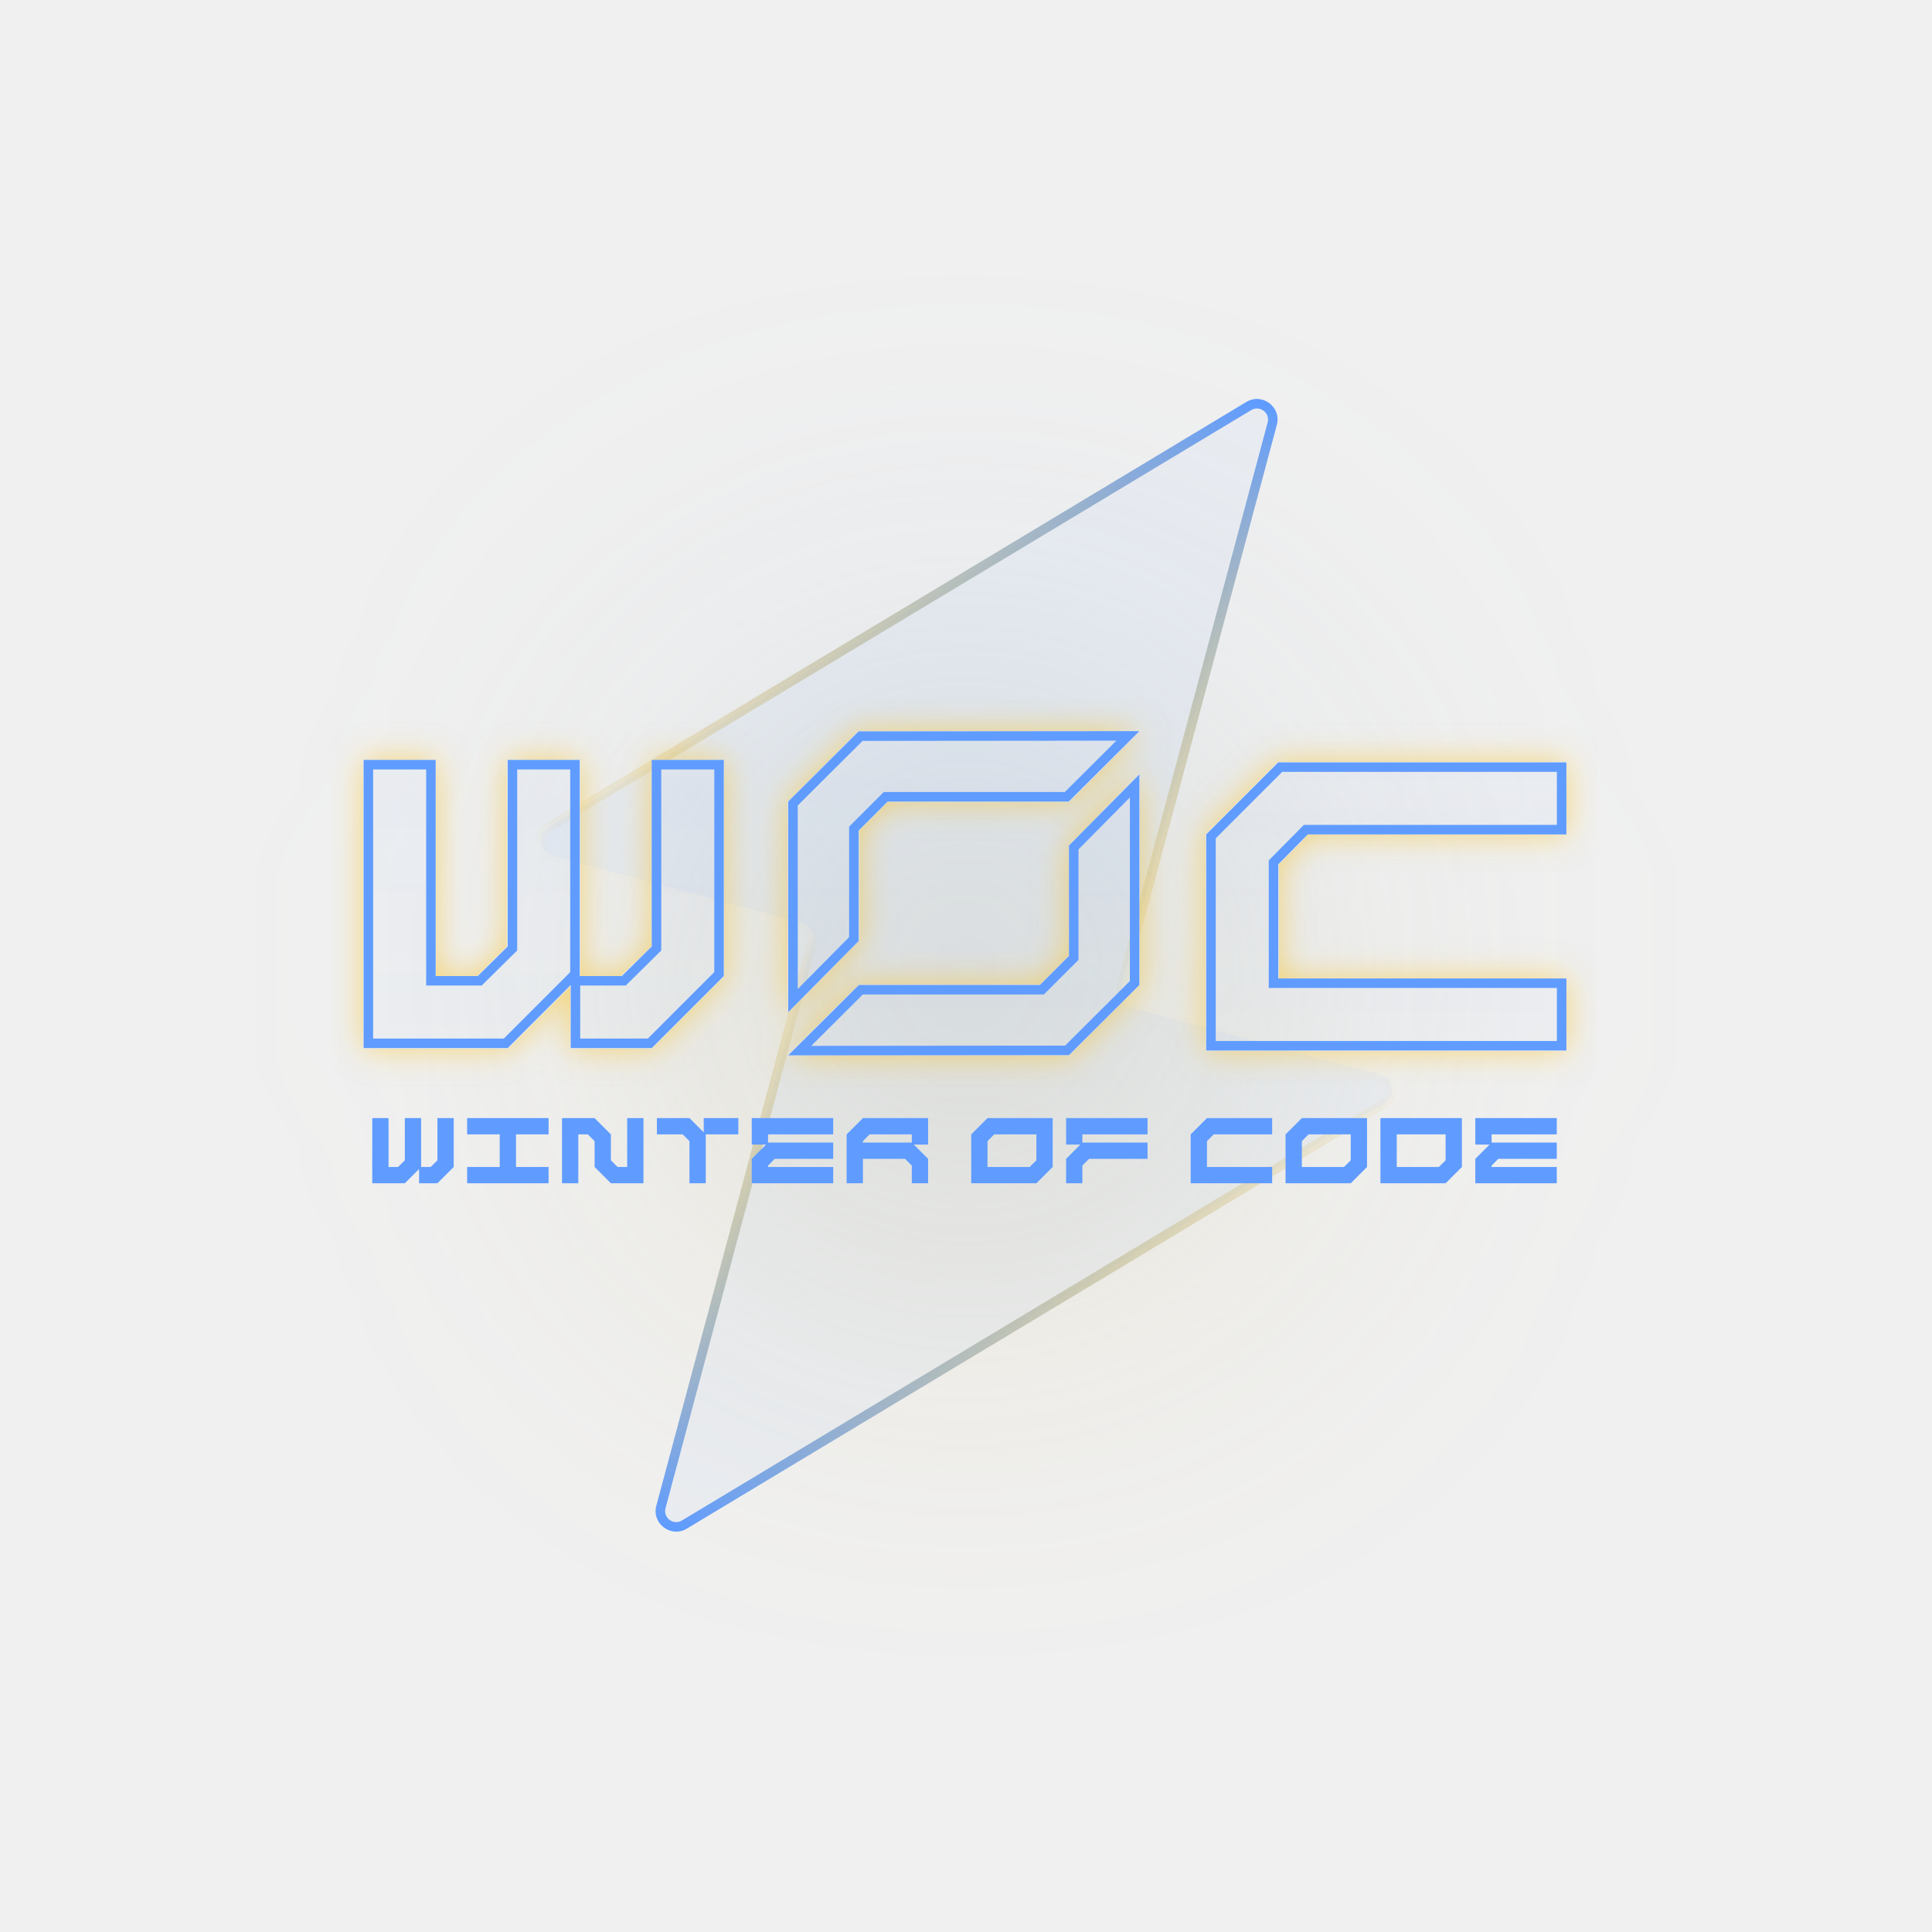
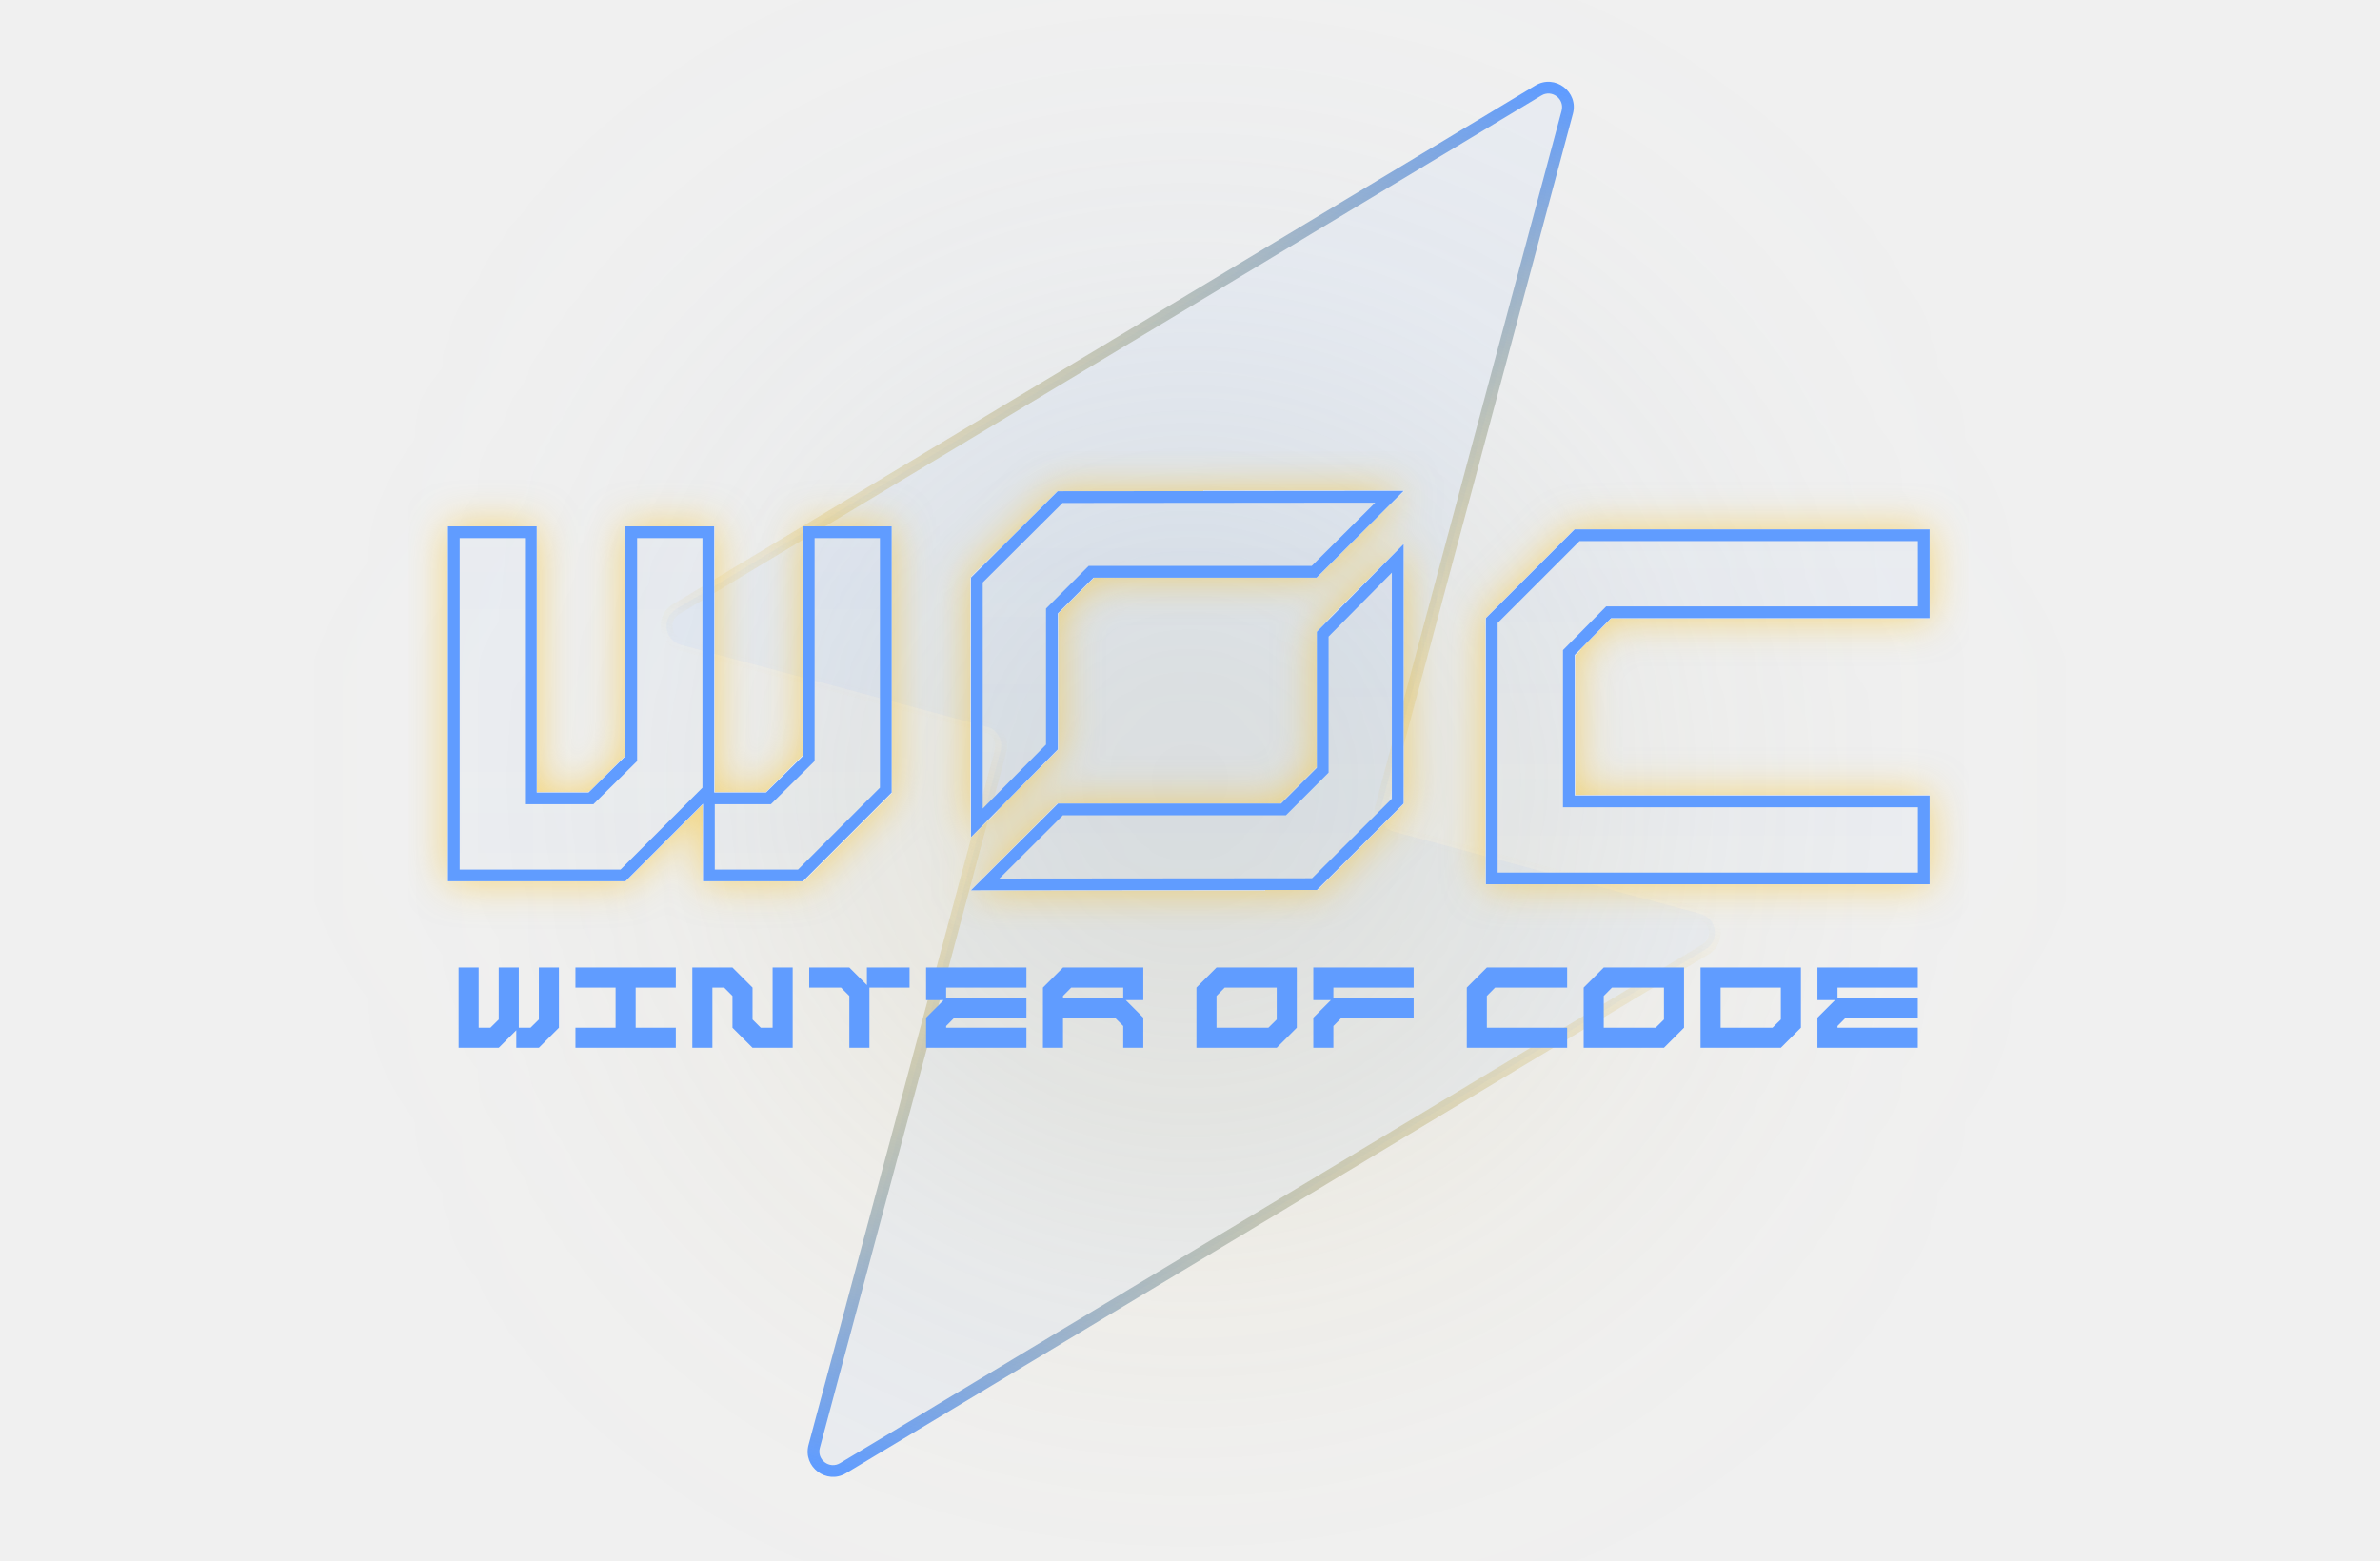
- <svg xmlns="http://www.w3.org/2000/svg" width="610" height="610" viewBox="0 0 610 610" fill="none">
+ <svg xmlns="http://www.w3.org/2000/svg" viewBox="0 105 610 400" fill="none">
  <g filter="url(#filter0_f_3_1612)">
    <circle cx="305" cy="305" r="91" fill="url(#paint0_linear_3_1612)" fill-opacity="0.25" />
  </g>
  <path fill-rule="evenodd" clip-rule="evenodd" d="M357.435 318.259C354.767 317.544 353.184 314.802 353.899 312.135L401.69 133.777C402.854 129.432 398.137 125.88 394.283 128.199L173.263 261.18C169.483 263.454 170.286 269.152 174.547 270.294L252.933 291.297C255.6 292.012 257.183 294.753 256.468 297.421L208.677 475.779C207.513 480.124 212.23 483.676 216.085 481.357L437.104 348.376C440.884 346.102 440.081 340.404 435.821 339.262L357.435 318.259Z" fill="url(#paint1_linear_3_1612)" fill-opacity="0.05" />
  <path d="M437.104 348.376L437.877 349.662L437.104 348.376ZM216.085 481.357L215.311 480.072L216.085 481.357ZM173.263 261.18L172.49 259.894L173.263 261.18ZM394.283 128.199L393.509 126.913L394.283 128.199ZM355.348 312.523L403.139 134.165L400.241 133.389L352.45 311.747L355.348 312.523ZM393.509 126.913L172.49 259.894L174.037 262.465L395.056 129.484L393.509 126.913ZM174.159 271.742L252.545 292.746L253.321 289.848L174.935 268.845L174.159 271.742ZM255.019 297.032L207.228 475.391L210.126 476.167L257.917 297.809L255.019 297.032ZM216.858 482.643L437.877 349.662L436.331 347.091L215.311 480.072L216.858 482.643ZM436.209 337.813L357.823 316.81L357.046 319.708L435.432 340.711L436.209 337.813ZM437.877 349.662C442.791 346.705 441.748 339.298 436.209 337.813L435.432 340.711C438.415 341.51 438.977 345.499 436.331 347.091L437.877 349.662ZM207.228 475.391C205.715 481.039 211.847 485.657 216.858 482.643L215.311 480.072C212.613 481.695 209.311 479.209 210.126 476.167L207.228 475.391ZM252.545 292.746C254.412 293.246 255.52 295.165 255.019 297.032L257.917 297.809C258.846 294.341 256.789 290.777 253.321 289.848L252.545 292.746ZM172.49 259.894C167.576 262.851 168.62 270.258 174.159 271.742L174.935 268.845C171.952 268.045 171.391 264.057 174.037 262.465L172.49 259.894ZM403.139 134.165C404.652 128.517 398.52 123.899 393.509 126.913L395.056 129.484C397.754 127.861 401.056 130.347 400.241 133.389L403.139 134.165ZM352.45 311.747C351.521 315.214 353.579 318.779 357.046 319.708L357.823 316.81C355.956 316.31 354.848 314.391 355.348 312.523L352.45 311.747Z" fill="url(#paint2_linear_3_1612)" />
  <g filter="url(#filter1_bd_3_1612)">
    <mask id="path-4-inside-1_3_1612" fill="white">
      <path d="M205.783 239.939H228.526V308.168L205.783 330.911H180.197V311.011L160.297 330.911H114.811V239.939H137.554V308.168H150.858L160.297 298.844V239.939H183.04V308.168H196.344L205.783 298.844V239.939Z" />
    </mask>
    <path d="M205.783 239.939H228.526V308.168L205.783 330.911H180.197V311.011L160.297 330.911H114.811V239.939H137.554V308.168H150.858L160.297 298.844V239.939H183.04V308.168H196.344L205.783 298.844V239.939Z" fill="url(#paint3_linear_3_1612)" />
    <path d="M205.783 239.939V236.939H202.783V239.939H205.783ZM228.526 239.939H231.526V236.939H228.526V239.939ZM228.526 308.168L230.647 310.289L231.526 309.411V308.168H228.526ZM205.783 330.911V333.911H207.025L207.904 333.032L205.783 330.911ZM180.197 330.911H177.197V333.911H180.197V330.911ZM180.197 311.011H183.197V303.768L178.075 308.89L180.197 311.011ZM160.297 330.911V333.911H161.539L162.418 333.032L160.297 330.911ZM114.811 330.911H111.811V333.911H114.811V330.911ZM114.811 239.939V236.939H111.811V239.939H114.811ZM137.554 239.939H140.554V236.939H137.554V239.939ZM137.554 308.168H134.554V311.168H137.554V308.168ZM150.858 308.168V311.168H152.09L152.967 310.302L150.858 308.168ZM160.297 298.844L162.405 300.978L163.297 300.097V298.844H160.297ZM160.297 239.939V236.939H157.297V239.939H160.297ZM183.04 239.939H186.04V236.939H183.04V239.939ZM183.04 308.168H180.04V311.168H183.04V308.168ZM196.344 308.168V311.168H197.576L198.453 310.302L196.344 308.168ZM205.783 298.844L207.891 300.978L208.783 300.097V298.844H205.783ZM205.783 242.939H228.526V236.939H205.783V242.939ZM225.526 239.939V308.168H231.526V239.939H225.526ZM226.404 306.047L203.661 328.79L207.904 333.032L230.647 310.289L226.404 306.047ZM205.783 327.911H180.197V333.911H205.783V327.911ZM183.197 330.911V311.011H177.197V330.911H183.197ZM178.075 308.89L158.175 328.79L162.418 333.032L182.318 313.132L178.075 308.89ZM160.297 327.911H114.811V333.911H160.297V327.911ZM117.811 330.911V239.939H111.811V330.911H117.811ZM114.811 242.939H137.554V236.939H114.811V242.939ZM134.554 239.939V308.168H140.554V239.939H134.554ZM137.554 311.168H150.858V305.168H137.554V311.168ZM152.967 310.302L162.405 300.978L158.188 296.709L148.75 306.034L152.967 310.302ZM163.297 298.844V239.939H157.297V298.844H163.297ZM160.297 242.939H183.04V236.939H160.297V242.939ZM180.04 239.939V308.168H186.04V239.939H180.04ZM183.04 311.168H196.344V305.168H183.04V311.168ZM198.453 310.302L207.891 300.978L203.674 296.709L194.236 306.034L198.453 310.302ZM208.783 298.844V239.939H202.783V298.844H208.783Z" fill="#609CFF" mask="url(#path-4-inside-1_3_1612)" />
    <path d="M270.036 261.181L269.597 261.621V262.242V296.497L250.377 315.921V253.692L271.717 232.429L356.104 232.353L336.819 251.57H280.269H279.648L279.208 252.009L270.036 261.181Z" fill="url(#paint4_linear_3_1612)" stroke="#609CFF" stroke-width="3" />
    <path d="M338.58 302.884L339.019 302.445V301.823V267.569L358.239 248.144V310.373L336.899 331.637L252.512 331.712L271.797 312.496H328.347H328.968L329.407 312.057L338.58 302.884Z" fill="url(#paint5_linear_3_1612)" stroke="#609CFF" stroke-width="3" />
    <mask id="path-8-inside-2_3_1612" fill="white">
      <path d="M403.592 272.89V308.937H494.564V331.68H380.849V263.451L403.592 240.708H494.564V263.451H412.917L403.592 272.89Z" />
    </mask>
    <path d="M403.592 272.89V308.937H494.564V331.68H380.849V263.451L403.592 240.708H494.564V263.451H412.917L403.592 272.89Z" fill="url(#paint6_linear_3_1612)" />
    <path d="M403.592 272.89L401.458 270.781L400.592 271.658V272.89H403.592ZM403.592 308.937H400.592V311.937H403.592V308.937ZM494.564 308.937H497.564V305.937H494.564V308.937ZM494.564 331.68V334.68H497.564V331.68H494.564ZM380.849 331.68H377.849V334.68H380.849V331.68ZM380.849 263.451L378.728 261.33L377.849 262.209V263.451H380.849ZM403.592 240.708V237.708H402.35L401.471 238.587L403.592 240.708ZM494.564 240.708H497.564V237.708H494.564V240.708ZM494.564 263.451V266.451H497.564V263.451H494.564ZM412.917 263.451V260.451H411.664L410.783 261.343L412.917 263.451ZM400.592 272.89V308.937H406.592V272.89H400.592ZM403.592 311.937H494.564V305.937H403.592V311.937ZM491.564 308.937V331.68H497.564V308.937H491.564ZM494.564 328.68H380.849V334.68H494.564V328.68ZM383.849 331.68V263.451H377.849V331.68H383.849ZM382.971 265.572L405.714 242.829L401.471 238.587L378.728 261.33L382.971 265.572ZM403.592 243.708H494.564V237.708H403.592V243.708ZM491.564 240.708V263.451H497.564V240.708H491.564ZM494.564 260.451H412.917V266.451H494.564V260.451ZM410.783 261.343L401.458 270.781L405.726 274.998L415.051 265.56L410.783 261.343Z" fill="#609CFF" mask="url(#path-8-inside-2_3_1612)" />
  </g>
  <path d="M138.111 353.023H143.255V368.456L138.111 373.6H132.324V369.099L127.823 373.6H117.534V353.023H122.678V368.456H125.688L127.823 366.347V353.023H132.967V368.456H135.976L138.111 366.347V353.023ZM147.489 353.023H173.211V358.167H162.922V368.456H173.211V373.6H147.489V368.456H157.778V358.167H147.489V353.023ZM198.022 353.023H203.166V373.6H192.877L187.733 368.456V360.302L185.598 358.167H182.589V373.6H177.445V353.023H187.733L192.877 358.167V366.347L194.986 368.456H198.022V353.023ZM222.189 353.023H233.121V358.167H222.833V373.6H217.688V360.302L215.553 358.167H207.4V353.023H217.688L222.189 357.524V353.023ZM237.355 353.023H263.076V358.167H242.499V360.739H263.076V365.884H244.608L242.499 368.019V368.456H263.076V373.6H237.355V365.884L241.856 361.383H237.355V353.023ZM293.031 353.023V361.383H288.53L293.031 365.884V373.6H287.887V368.019L285.752 365.884H272.454V373.6H267.31V358.167L272.454 353.023H293.031ZM287.887 360.739V358.167H274.564L272.454 360.302V360.739H287.887ZM311.793 353.023H332.37V368.456L327.226 373.6H306.649V358.167L311.793 353.023ZM327.226 366.347V358.167H313.902L311.793 360.302V368.456H325.091L327.226 366.347ZM362.325 353.023V358.167H341.748V360.739H362.325V365.884H343.857L341.748 368.019V373.6H336.604V365.884L341.105 361.383H336.604V353.023H362.325ZM381.087 360.302V368.456H401.664V373.6H375.942V358.167L381.087 353.023H401.664V358.167H383.196L381.087 360.302ZM411.042 353.023H431.619V368.456L426.474 373.6H405.897V358.167L411.042 353.023ZM426.474 366.347V358.167H413.151L411.042 360.302V368.456H424.34L426.474 366.347ZM435.853 353.023H461.574V368.456L456.43 373.6H435.853V353.023ZM456.43 366.347V358.167H440.997V368.456H454.295L456.43 366.347ZM465.808 353.023H491.529V358.167H470.952V360.739H491.529V365.884H473.061L470.952 368.019V368.456H491.529V373.6H465.808V365.884L470.309 361.383H465.808V353.023Z" fill="#609CFF" />
  <defs>
    <filter id="filter0_f_3_1612" x="0" y="0" width="610" height="610" filterUnits="userSpaceOnUse" color-interpolation-filters="sRGB">
      <feFlood flood-opacity="0" result="BackgroundImageFix" />
      <feBlend mode="normal" in="SourceGraphic" in2="BackgroundImageFix" result="shape" />
      <feGaussianBlur stdDeviation="107" result="effect1_foregroundBlur_3_1612" />
    </filter>
    <filter id="filter1_bd_3_1612" x="104.811" y="220.85" width="399.754" height="122.365" filterUnits="userSpaceOnUse" color-interpolation-filters="sRGB">
      <feFlood flood-opacity="0" result="BackgroundImageFix" />
      <feGaussianBlur in="BackgroundImageFix" stdDeviation="5" />
      <feComposite in2="SourceAlpha" operator="in" result="effect1_backgroundBlur_3_1612" />
      <feColorMatrix in="SourceAlpha" type="matrix" values="0 0 0 0 0 0 0 0 0 0 0 0 0 0 0 0 0 0 127 0" result="hardAlpha" />
      <feOffset />
      <feGaussianBlur stdDeviation="5" />
      <feComposite in2="hardAlpha" operator="out" />
      <feColorMatrix type="matrix" values="0 0 0 0 0.984 0 0 0 0 0.737 0 0 0 0 0.016 0 0 0 0.5 0" />
      <feBlend mode="normal" in2="effect1_backgroundBlur_3_1612" result="effect2_dropShadow_3_1612" />
      <feBlend mode="normal" in="SourceGraphic" in2="effect2_dropShadow_3_1612" result="shape" />
    </filter>
    <linearGradient id="paint0_linear_3_1612" x1="305" y1="214" x2="305" y2="396" gradientUnits="userSpaceOnUse">
      <stop stop-color="#609CFF" />
      <stop offset="1" stop-color="#E2AA06" />
    </linearGradient>
    <linearGradient id="paint1_linear_3_1612" x1="355.695" y1="116.266" x2="254.412" y2="494.26" gradientUnits="userSpaceOnUse">
      <stop stop-color="#609CFF" />
      <stop offset="1" stop-color="#609CFF" />
    </linearGradient>
    <linearGradient id="paint2_linear_3_1612" x1="355.695" y1="116.266" x2="254.672" y2="493.29" gradientUnits="userSpaceOnUse">
      <stop stop-color="#609CFF" />
      <stop offset="0.5" stop-color="#E2AA06" stop-opacity="0" />
      <stop offset="1" stop-color="#609CFF" />
    </linearGradient>
    <linearGradient id="paint3_linear_3_1612" x1="171.646" y1="234.911" x2="171.646" y2="341.502" gradientUnits="userSpaceOnUse">
      <stop stop-color="#609CFF" stop-opacity="0.05" />
      <stop offset="1" stop-color="#609CFF" stop-opacity="0.03" />
    </linearGradient>
    <linearGradient id="paint4_linear_3_1612" x1="304.307" y1="319.57" x2="304.307" y2="230.85" gradientUnits="userSpaceOnUse">
      <stop stop-color="#609CFF" stop-opacity="0.05" />
      <stop offset="1" stop-color="#609CFF" stop-opacity="0.03" />
    </linearGradient>
    <linearGradient id="paint5_linear_3_1612" x1="304.308" y1="244.496" x2="304.308" y2="333.215" gradientUnits="userSpaceOnUse">
      <stop stop-color="#609CFF" stop-opacity="0.05" />
      <stop offset="1" stop-color="#609CFF" stop-opacity="0.03" />
    </linearGradient>
    <linearGradient id="paint6_linear_3_1612" x1="437.685" y1="241.68" x2="437.685" y2="334.67" gradientUnits="userSpaceOnUse">
      <stop stop-color="#609CFF" stop-opacity="0.05" />
      <stop offset="1" stop-color="#609CFF" stop-opacity="0.03" />
    </linearGradient>
  </defs>
</svg>
